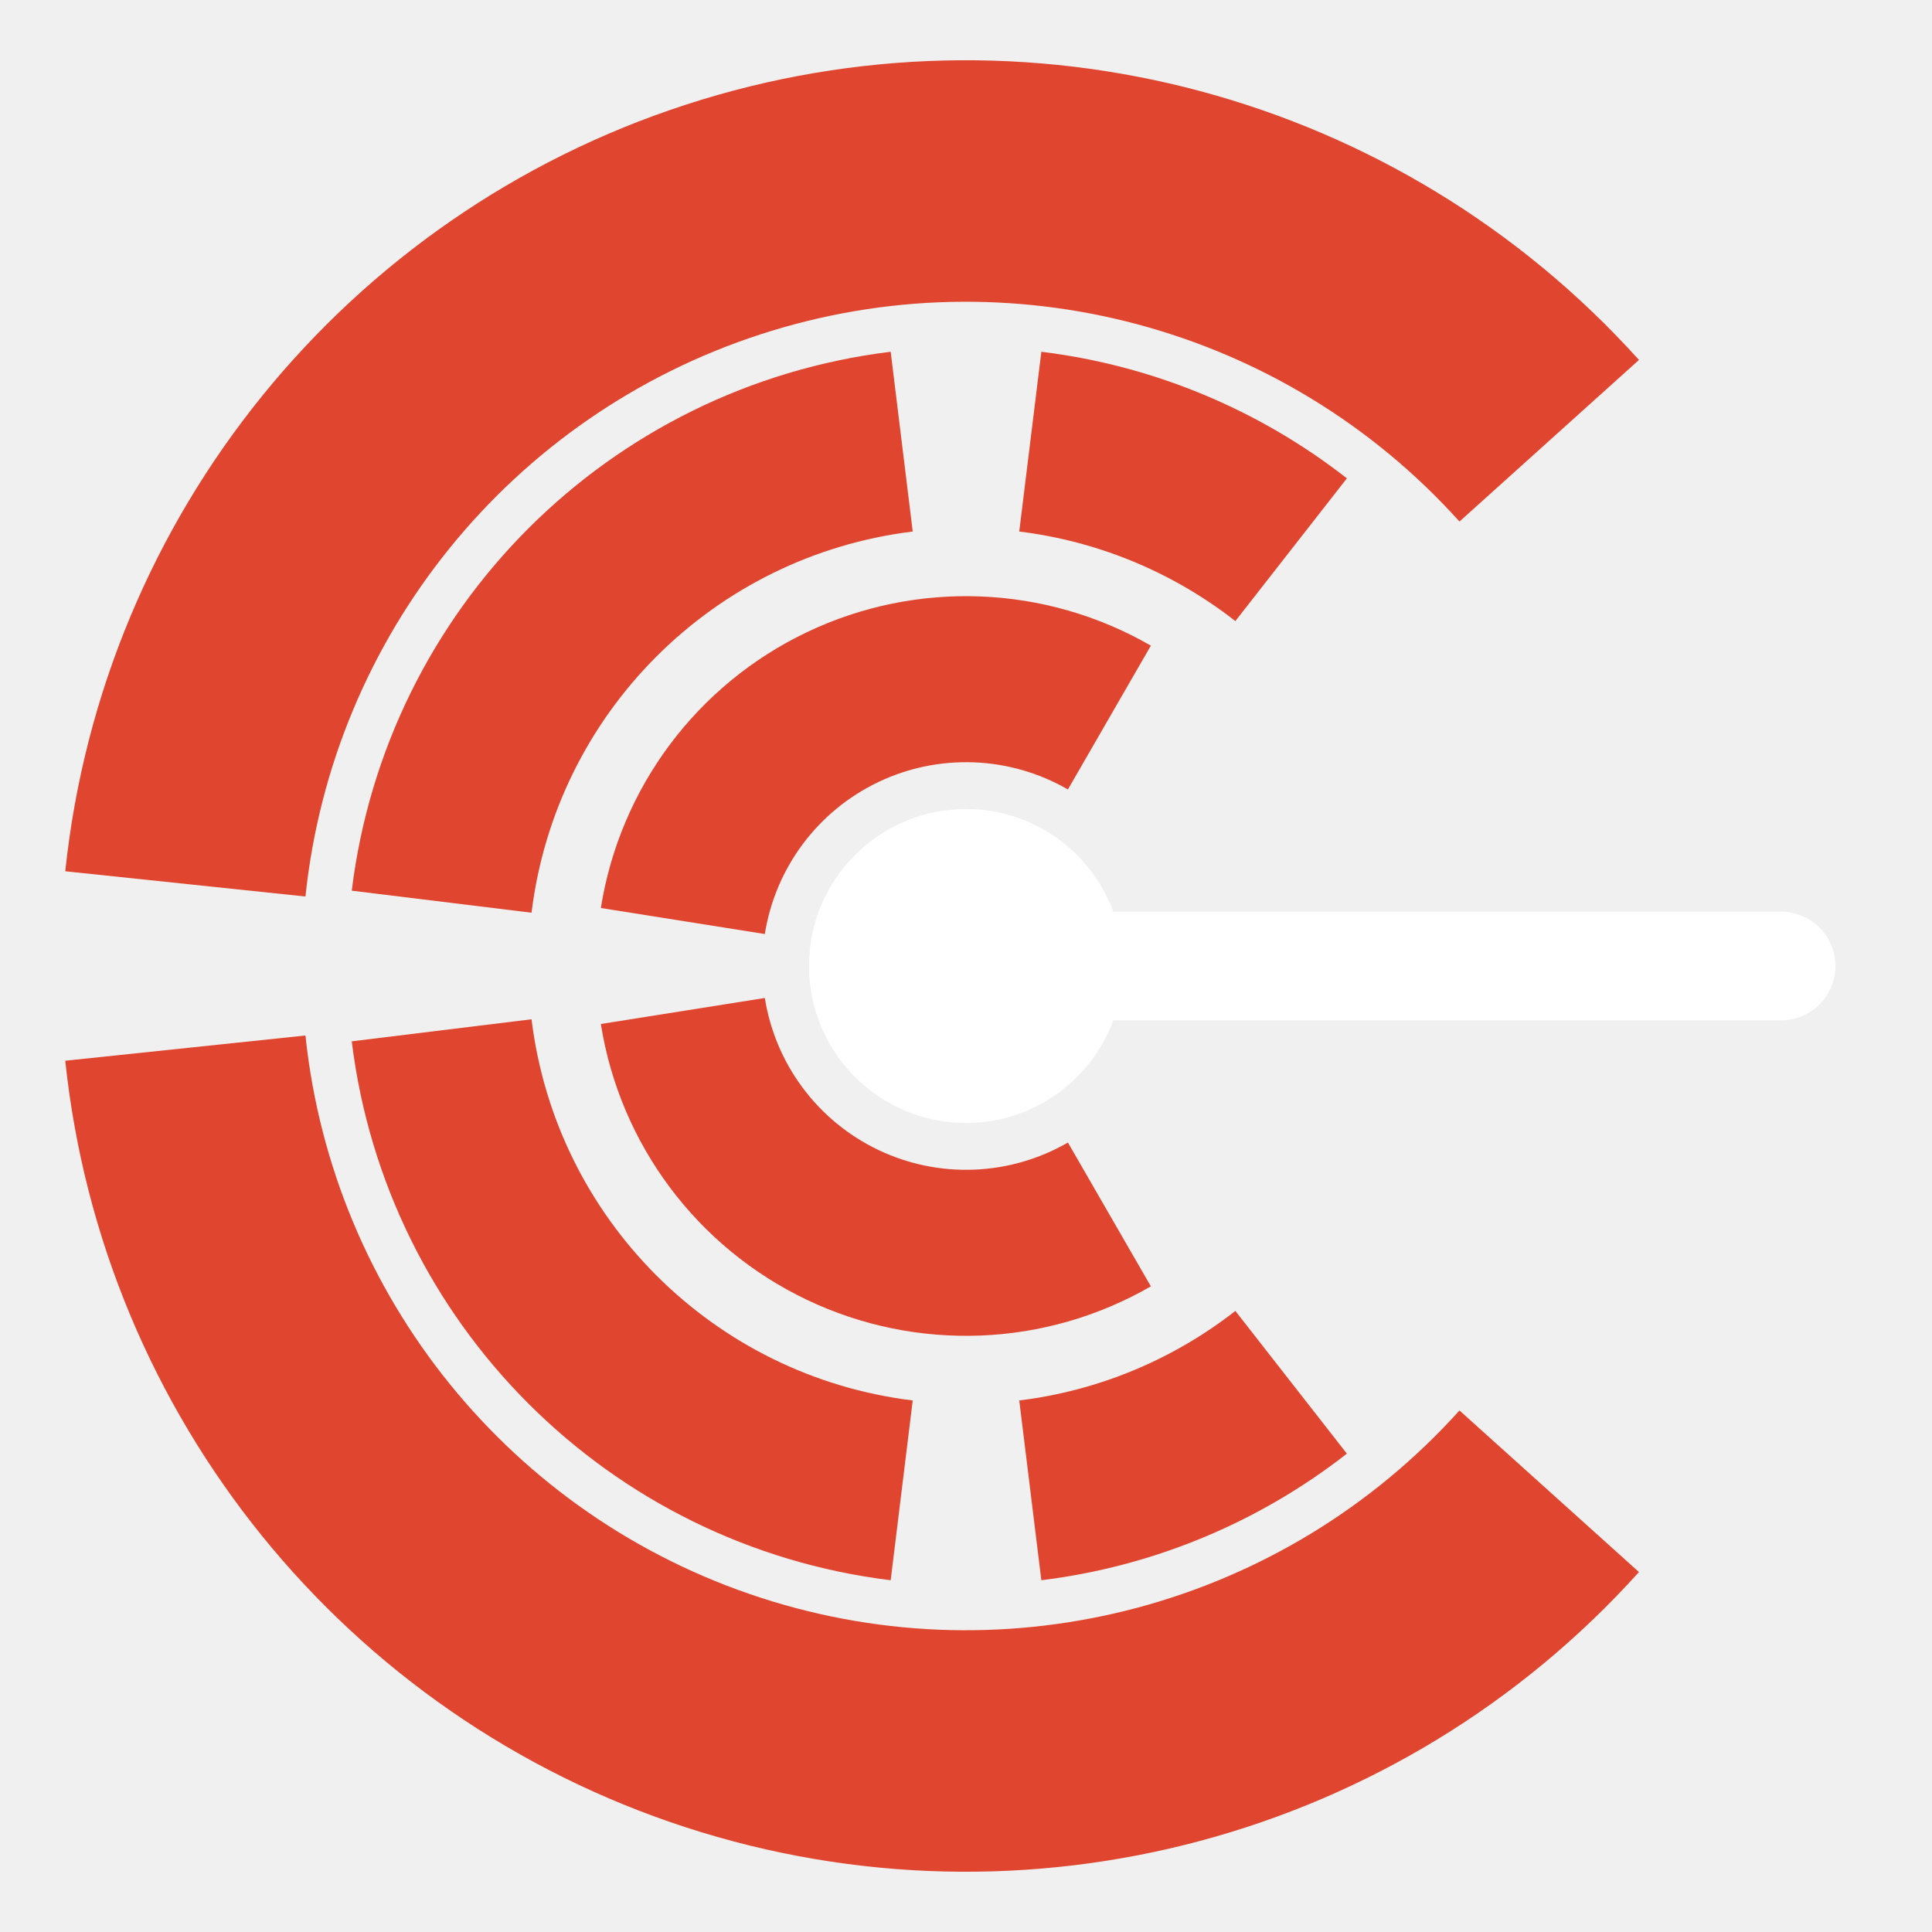
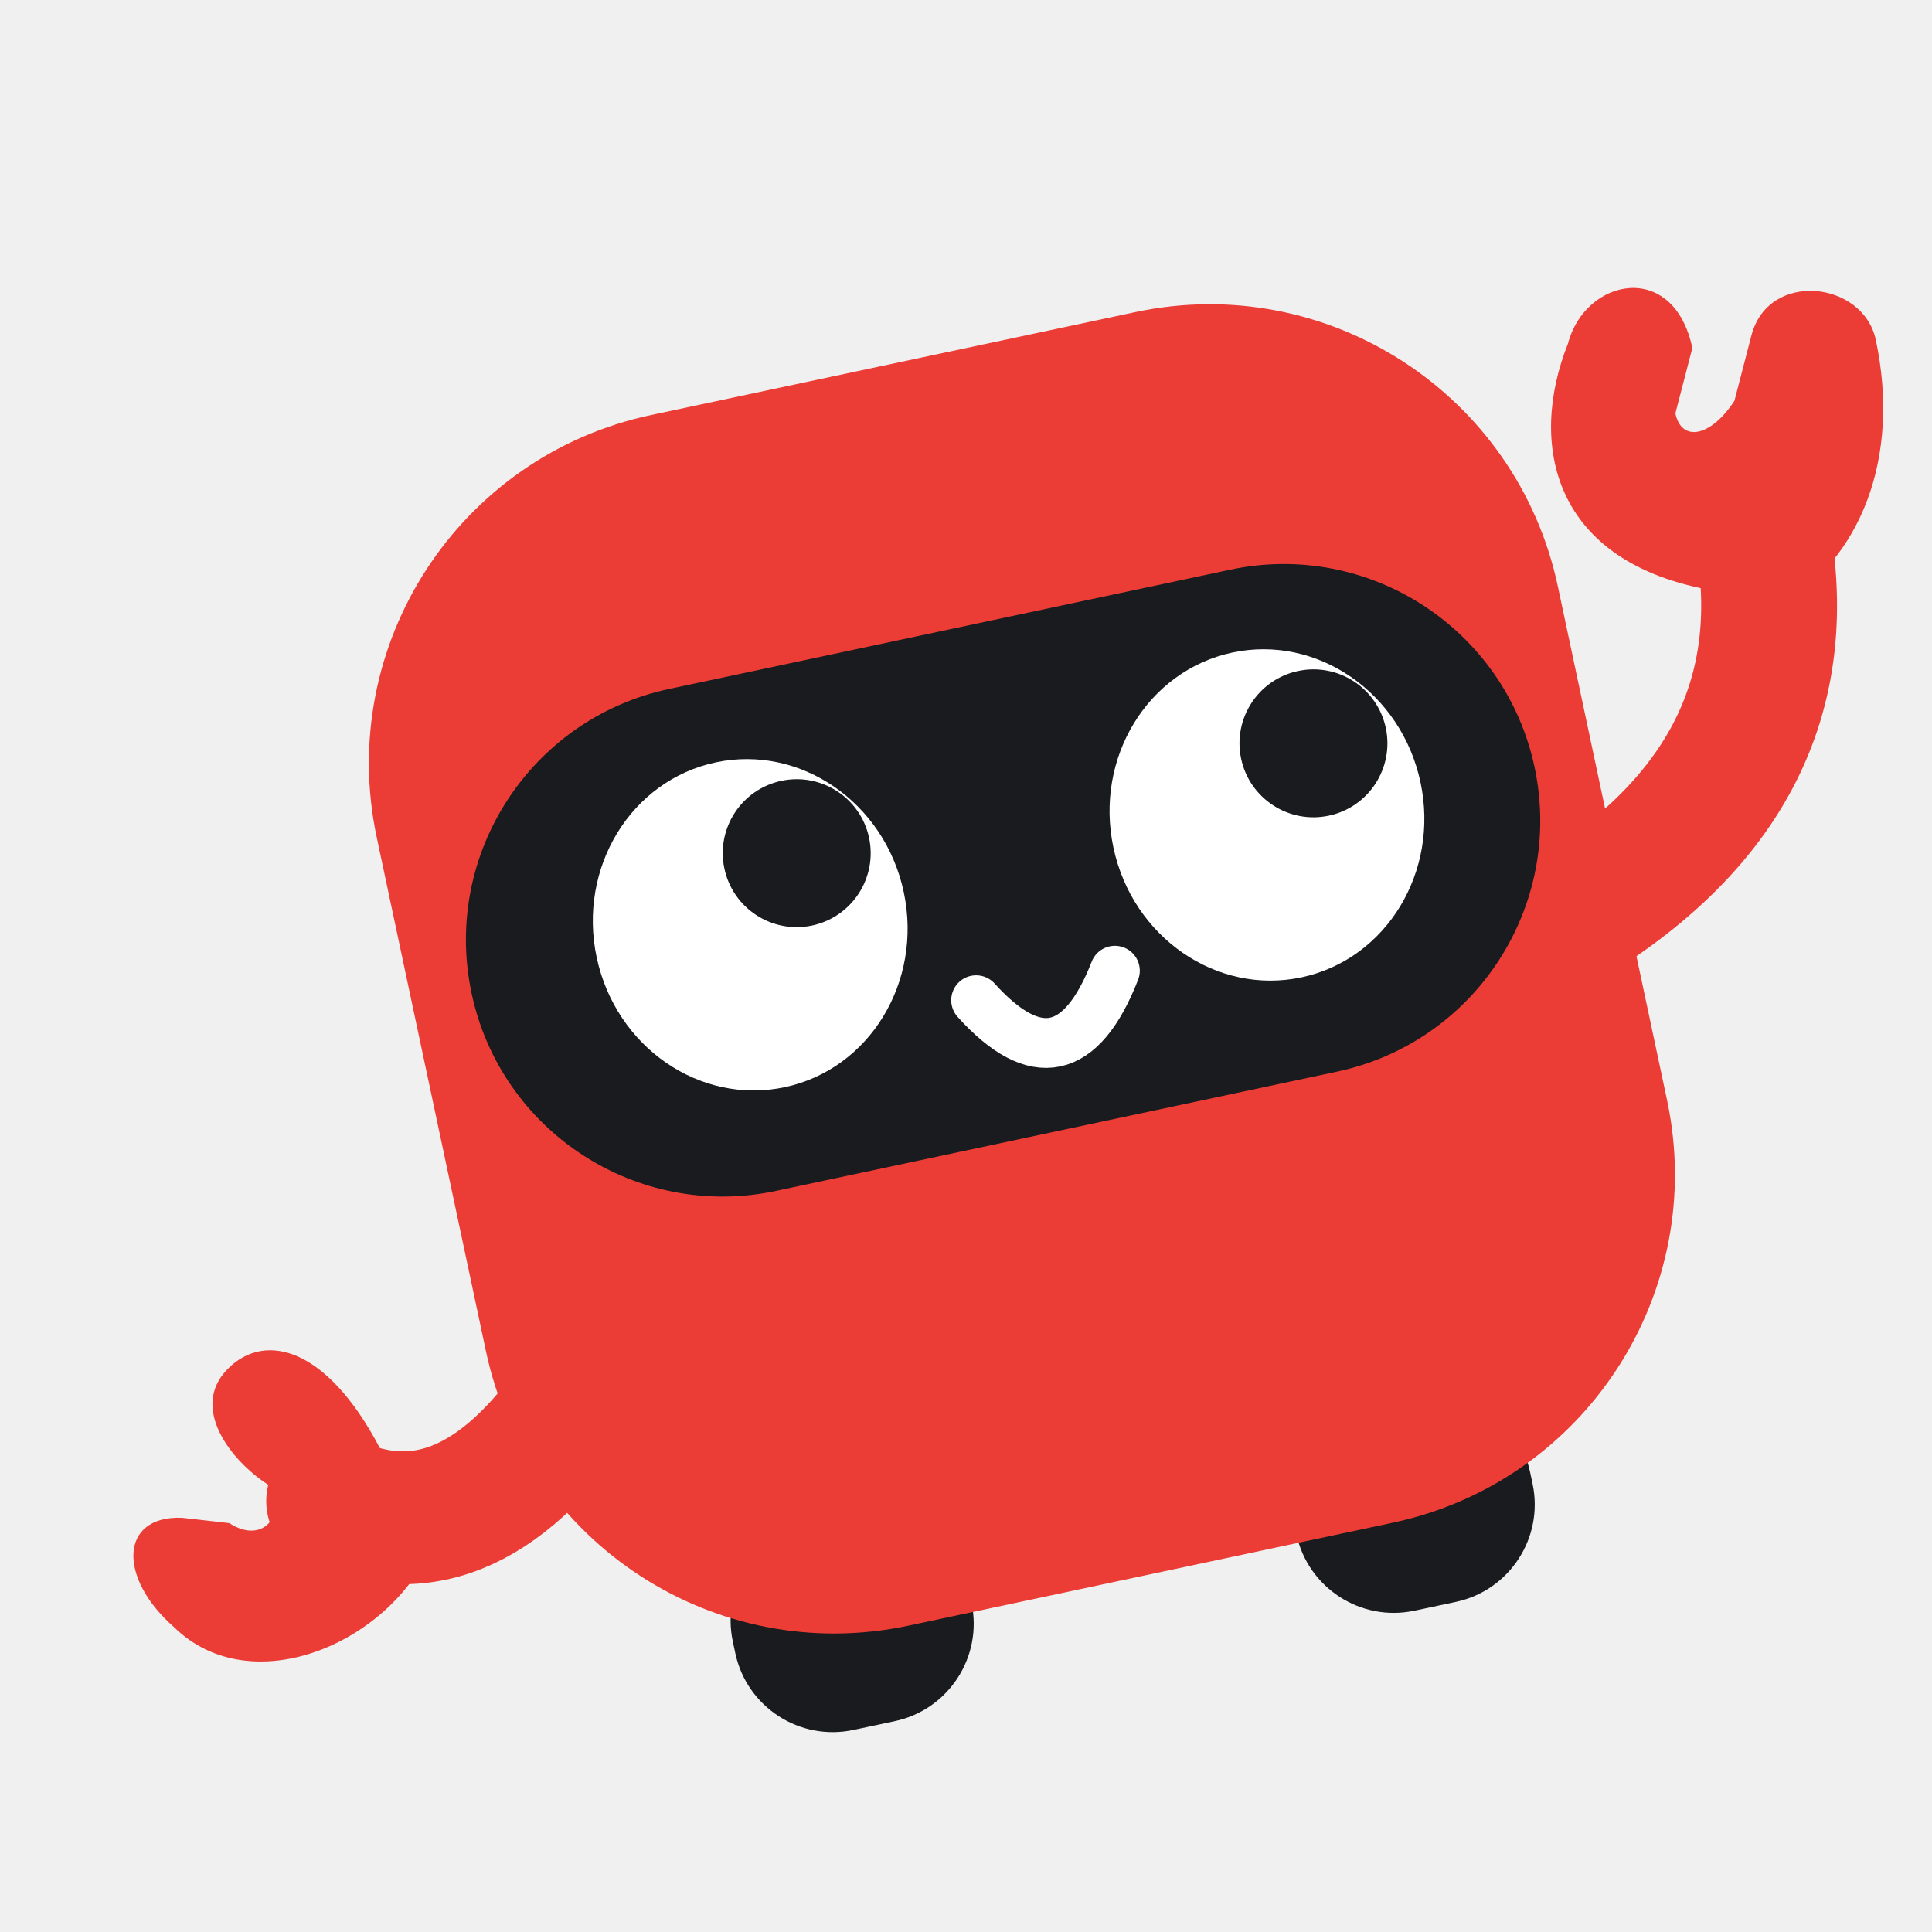
<svg xmlns="http://www.w3.org/2000/svg" width="256" height="256" viewBox="0 0 64 64" fill="none" role="img" aria-label="ClawMetry">
-   <g stroke="#E0462F" stroke-linecap="butt">
-     <path d="M51.32 14.60A26 26 0 0 0 6.14 29.28" stroke-width="8" />
-     <path d="M6.14 34.72A26 26 0 0 0 51.32 49.40" stroke-width="8" />
-     <path d="M42.77 18.21A17.5 17.5 0 0 0 34.13 14.63" stroke-width="6" />
-     <path d="M29.87 14.63A17.5 17.5 0 0 0 14.63 29.87" stroke-width="6" />
-     <path d="M14.63 34.13A17.5 17.5 0 0 0 29.87 49.37" stroke-width="6" />
-     <path d="M34.13 49.37A17.5 17.5 0 0 0 42.77 45.79" stroke-width="6" />
-     <path d="M36.75 23.77A9.5 9.5 0 0 0 22.62 30.51" stroke-width="5.5" />
-     <path d="M22.62 33.49A9.5 9.5 0 0 0 36.75 40.23" stroke-width="5.5" />
+   <g data-brand="little-clawbot-v1" transform="rotate(-12 32 33)">
+     <g fill="#191B1E">
+       <rect x="20" y="49" width="8" height="7" rx="3.3" />
+       <rect x="39" y="49" width="8" height="7" rx="3.3" />
+     </g>
+     <g fill="#EB3D36" stroke="#EB3D36" stroke-linecap="round" stroke-linejoin="round">
+       <path d="M17 43Q12 48 8 45" fill="none" stroke-width="4.4" />
+       <path d="M10 44C9 40 7 39 5.5 40C4 41 5 43 6 44C6.5 45 5.5 46 4.5 45L3 44.5C1 44 .5 46 2 48C4 51 9 50 11 47Z" stroke="none" />
+       <path d="M51 35Q61 32 61 23" fill="none" stroke-width="4.5" />
+       <path transform="translate(3 0)" d="M56 25C51 23 51 19 53 16C54 14 57 14 57 17L56 19C56 20 57 20 58 19L59 17C60 15 63 16 63 18C63 22 61 25 58 26Z" stroke="none" />
+       <rect x="14" y="12" width="40" height="41" rx="11.8" stroke="none" />
+     </g>
+     <rect x="16" y="21" width="36" height="17" rx="8.5" fill="#191B1E" />
+     <g fill="#FFFFFF">
+       <ellipse cx="25.5" cy="29.2" rx="5.2" ry="5.5" />
+       <ellipse cx="43" cy="29.2" rx="5.2" ry="5.5" />
+     </g>
+     <g fill="#191B1E">
+       <circle cx="27.5" cy="27.2" r="2.45" />
+       <circle cx="45" cy="27.2" r="2.45" />
+     </g>
+     <path d="M32.3 33.2Q34.5 37 37 33.2" fill="none" stroke="#FFFFFF" stroke-width="1.65" stroke-linecap="round" />
  </g>
-   <path d="M32 32H59" stroke="#FFFFFF" stroke-width="3.6" stroke-linecap="round" />
-   <circle cx="32" cy="32" r="5.2" fill="#FFFFFF" />
</svg>
